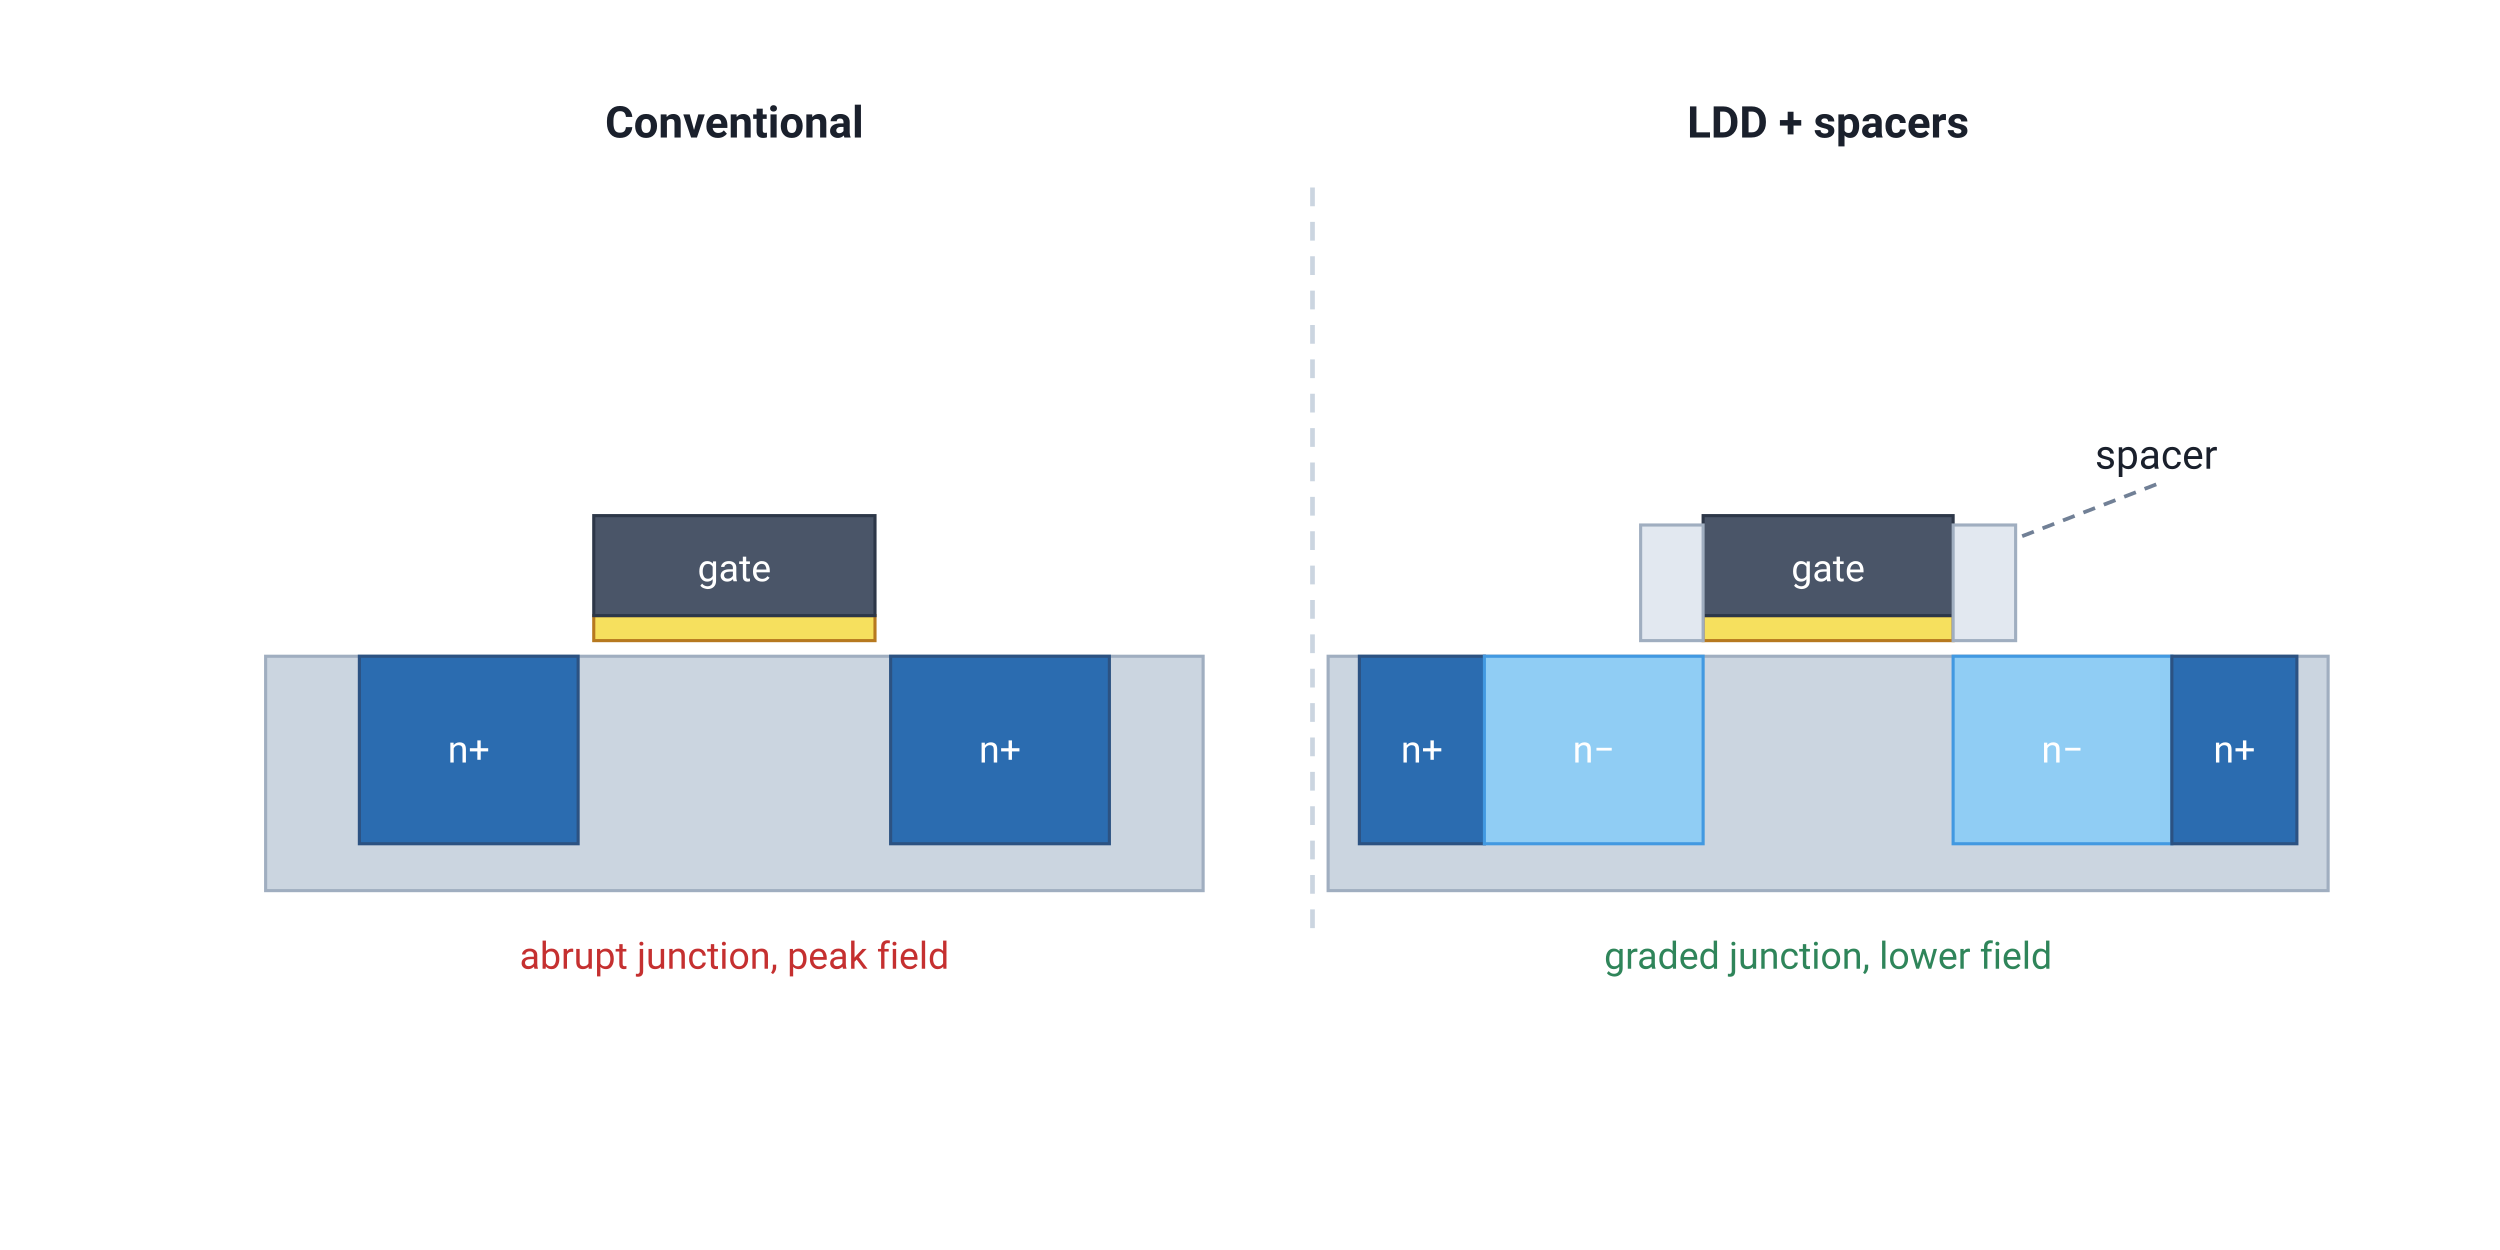
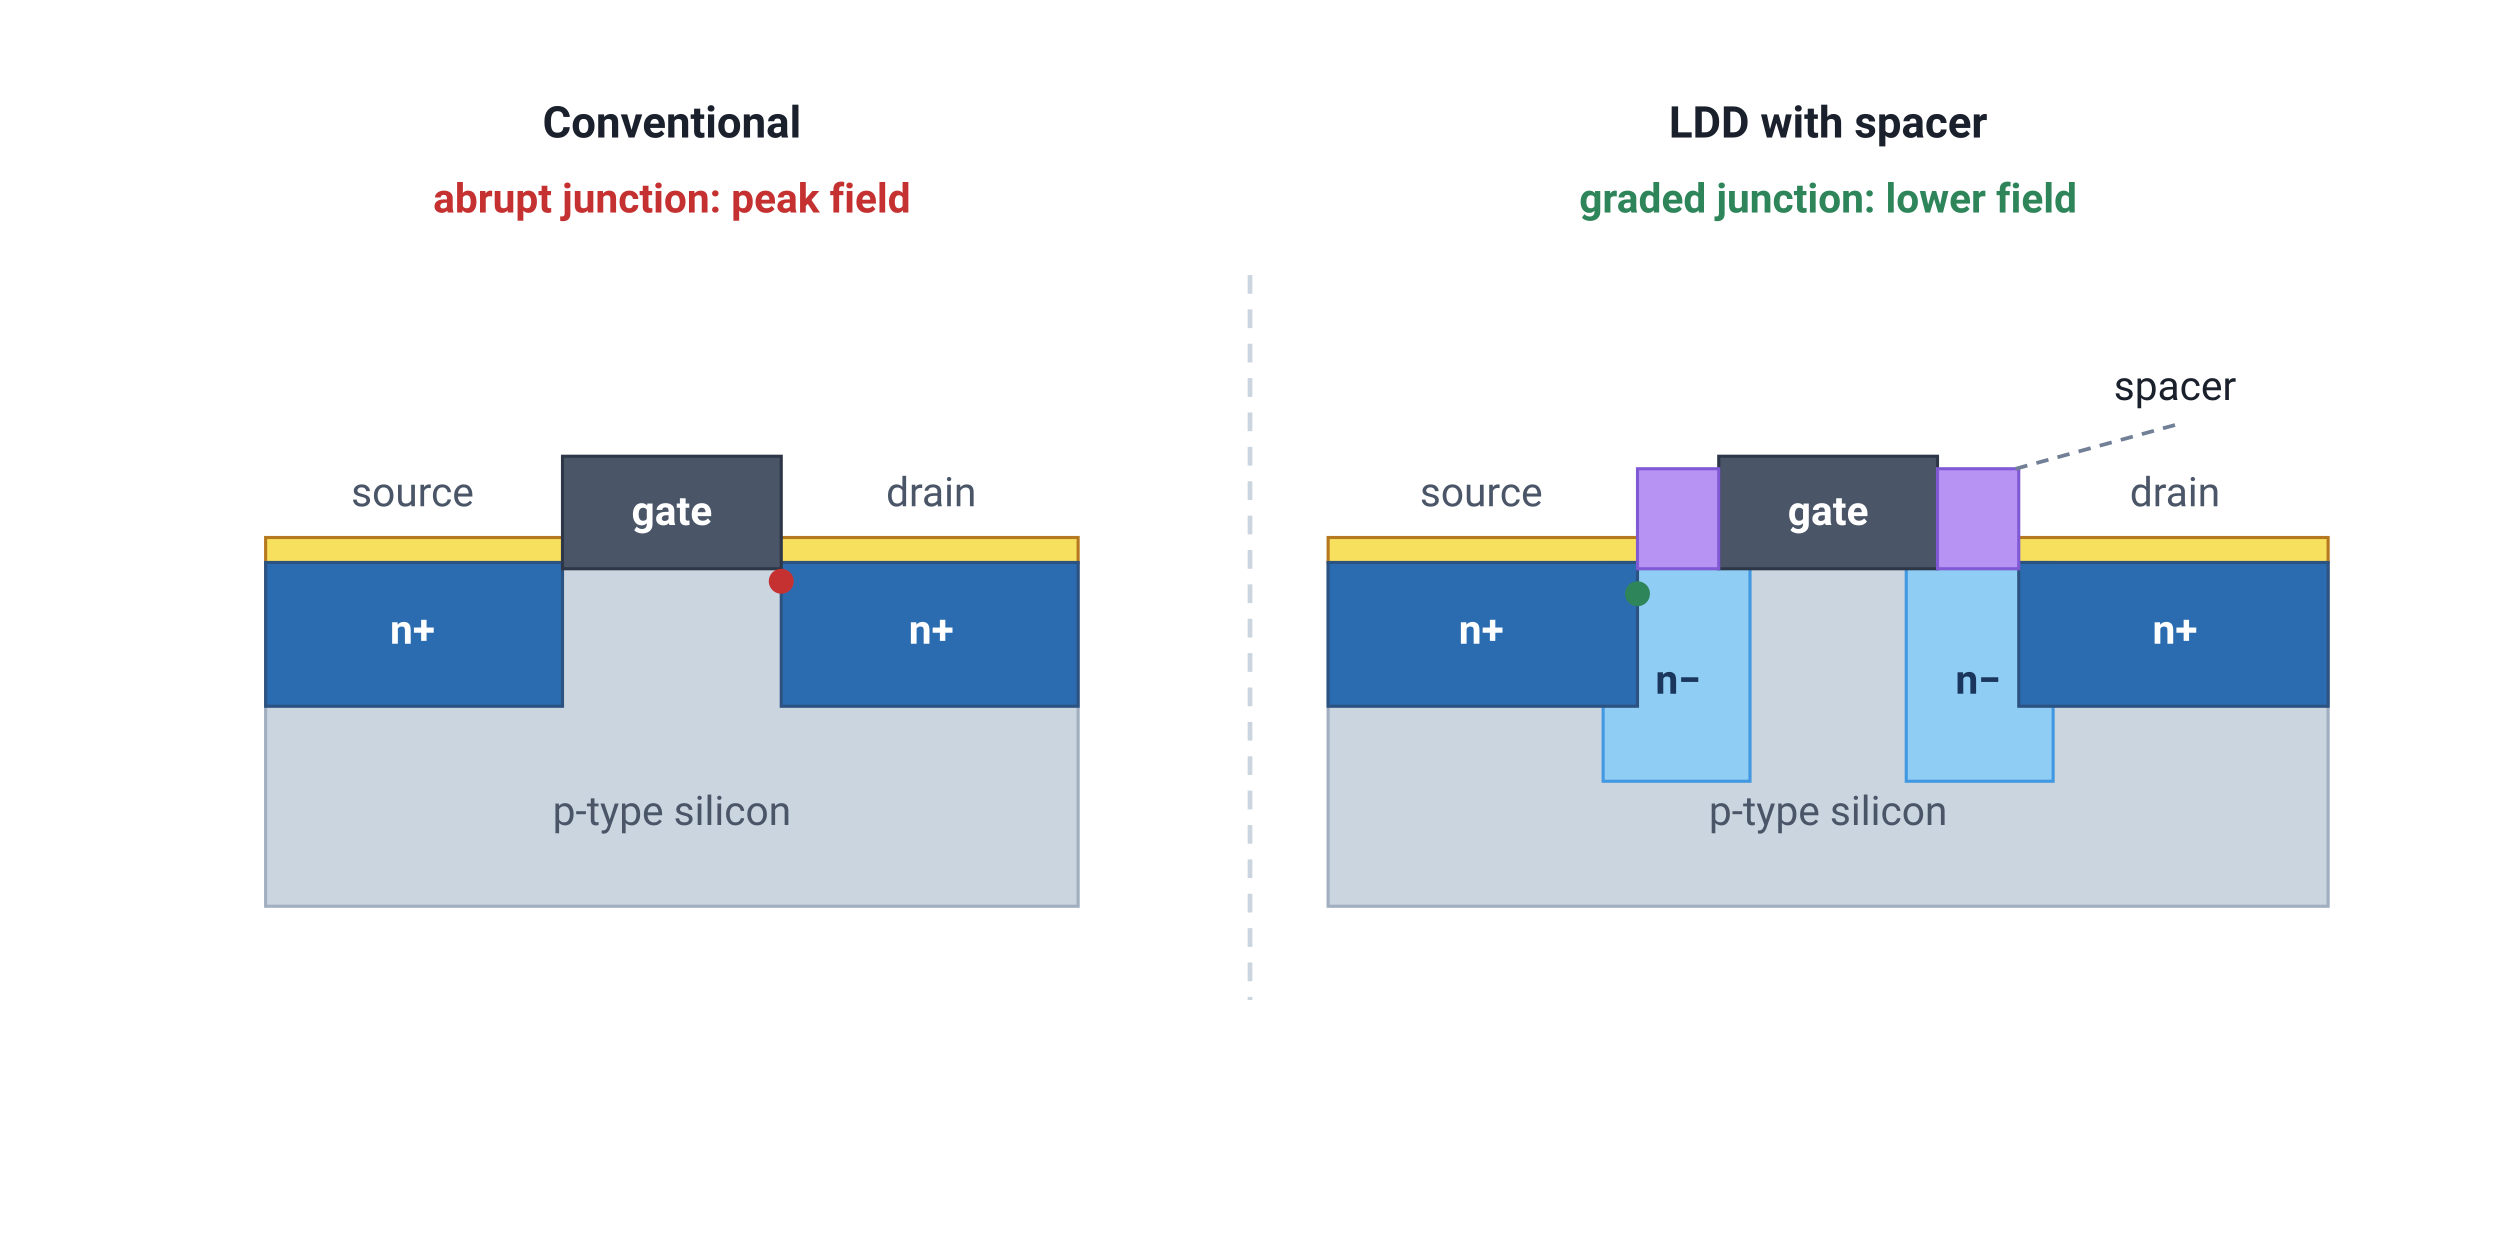
<svg xmlns="http://www.w3.org/2000/svg" width="800" height="400" viewBox="0 0 800 400" role="img">
  <rect width="800" height="400" fill="#ffffff" />
  <style>
+     .head { font: 600 14px system-ui, -apple-system, "Segoe UI", Roboto, sans-serif; fill: #1a202c; }
    .lbl { font: 13px system-ui, -apple-system, "Segoe UI", Roboto, sans-serif; fill: #1a202c; }
-     .inv { font: 12px system-ui, -apple-system, "Segoe UI", Roboto, sans-serif; fill: #ffffff; }
-     .head { font: 600 14px system-ui, -apple-system, "Segoe UI", Roboto, sans-serif; fill: #1a202c; }
-     .bad { font: 12px system-ui, -apple-system, "Segoe UI", Roboto, sans-serif; fill: #c53030; }
-     .good { font: 12px system-ui, -apple-system, "Segoe UI", Roboto, sans-serif; fill: #2f855a; }
+     .sm { font: 13px system-ui, -apple-system, "Segoe UI", Roboto, sans-serif; fill: #4a5568; }
+     .inv { font: 600 13px system-ui, -apple-system, "Segoe UI", Roboto, sans-serif; fill: #ffffff; }
+     .nd { font: 600 13px system-ui, -apple-system, "Segoe UI", Roboto, sans-serif; fill: #1a365d; }
+     .bad { font: 600 13px system-ui, -apple-system, "Segoe UI", Roboto, sans-serif; fill: #c53030; }
+     .good { font: 600 13px system-ui, -apple-system, "Segoe UI", Roboto, sans-serif; fill: #2f855a; }
    .si { fill: #cbd5e0; stroke: #a0aec0; stroke-width: 1; }
    .nplus { fill: #2b6cb0; stroke: #2c5282; stroke-width: 1; }
    .nminus { fill: #90cdf4; stroke: #4299e1; stroke-width: 1; }
+     .ox { fill: #f6e05e; stroke: #b7791f; stroke-width: 1; }
    .gate { fill: #4a5568; stroke: #2d3748; stroke-width: 1; }
-     .ox { fill: #f6e05e; stroke: #b7791f; stroke-width: 1; }
-     .spacer { fill: #e2e8f0; stroke: #a0aec0; stroke-width: 1; }
+     .sp { fill: #b794f4; stroke: #805ad5; stroke-width: 1; }
    .lead { fill: none; stroke: #718096; stroke-width: 1.2; stroke-dasharray: 4 3; }
    .divider { stroke: #cbd5e0; stroke-width: 1.5; stroke-dasharray: 6 5; }
+     .hot { fill: #c53030; }
+     .low { fill: #2f855a; }
  </style>
-   <text class="head" x="235" y="44" text-anchor="middle">Conventional</text>
-   <text class="head" x="585" y="44" text-anchor="middle">LDD + spacers</text>
-   <line class="divider" x1="420" y1="60" x2="420" y2="300" />
-   <rect class="si" x="85" y="210" width="300" height="75" />
-   <rect class="nplus" x="115" y="210" width="70" height="60" />
-   <rect class="nplus" x="285" y="210" width="70" height="60" />
-   <rect class="ox" x="190" y="197" width="90" height="8" />
-   <rect class="gate" x="190" y="165" width="90" height="32" />
-   <text class="inv" x="235" y="186" text-anchor="middle">gate</text>
-   <text class="inv" x="150" y="244" text-anchor="middle">n+</text>
-   <text class="inv" x="320" y="244" text-anchor="middle">n+</text>
-   <text class="bad" x="235" y="310" text-anchor="middle">abrupt junction, peak field</text>
-   <rect class="si" x="425" y="210" width="320" height="75" />
-   <rect class="nplus" x="435" y="210" width="40" height="60" />
-   <rect class="nminus" x="475" y="210" width="70" height="60" />
-   <rect class="nminus" x="625" y="210" width="70" height="60" />
-   <rect class="nplus" x="695" y="210" width="40" height="60" />
-   <rect class="ox" x="545" y="197" width="80" height="8" />
-   <rect class="gate" x="545" y="165" width="80" height="32" />
-   <rect class="spacer" x="525" y="168" width="20" height="37" />
-   <rect class="spacer" x="625" y="168" width="20" height="37" />
-   <text class="inv" x="585" y="186" text-anchor="middle">gate</text>
-   <text class="inv" x="455" y="244" text-anchor="middle">n+</text>
-   <text class="inv" x="510" y="244" text-anchor="middle">n−</text>
-   <text class="inv" x="660" y="244" text-anchor="middle">n−</text>
-   <text class="inv" x="715" y="244" text-anchor="middle">n+</text>
-   <text class="lbl" x="690" y="150" text-anchor="middle">spacer</text>
-   <path class="lead" d="M690,155 L646,172" />
-   <text class="good" x="585" y="310" text-anchor="middle">graded junction, lower field</text>
+   <text class="head" x="215" y="44" text-anchor="middle">Conventional</text>
+   <text class="bad" x="215" y="68" text-anchor="middle">abrupt junction: peak field</text>
+   <text class="head" x="585" y="44" text-anchor="middle">LDD with spacer</text>
+   <text class="good" x="585" y="68" text-anchor="middle">graded junction: lower field</text>
+   <line class="divider" x1="400" y1="88" x2="400" y2="320" />
+   <rect class="si" x="85" y="180" width="260" height="110" />
+   <rect class="ox" x="85" y="172" width="260" height="8" />
+   <rect class="nplus" x="85" y="180" width="95" height="46" />
+   <rect class="nplus" x="250" y="180" width="95" height="46" />
+   <rect class="gate" x="180" y="146" width="70" height="36" />
+   <circle class="hot" cx="250" cy="186" r="4" />
+   <text class="inv" x="215" y="168" text-anchor="middle">gate</text>
+   <text class="inv" x="132" y="206" text-anchor="middle">n+</text>
+   <text class="inv" x="298" y="206" text-anchor="middle">n+</text>
+   <text class="sm" x="132" y="162" text-anchor="middle">source</text>
+   <text class="sm" x="298" y="162" text-anchor="middle">drain</text>
+   <text class="sm" x="215" y="264" text-anchor="middle">p-type silicon</text>
+   <rect class="si" x="425" y="180" width="320" height="110" />
+   <rect class="ox" x="425" y="172" width="320" height="8" />
+   <rect class="nminus" x="513" y="180" width="47" height="70" />
+   <rect class="nminus" x="610" y="180" width="47" height="70" />
+   <rect class="nplus" x="425" y="180" width="99" height="46" />
+   <rect class="nplus" x="646" y="180" width="99" height="46" />
+   <rect class="gate" x="550" y="146" width="70" height="36" />
+   <rect class="sp" x="524" y="150" width="26" height="32" />
+   <rect class="sp" x="620" y="150" width="26" height="32" />
+   <circle class="low" cx="524" cy="190" r="4" />
+   <text class="inv" x="585" y="168" text-anchor="middle">gate</text>
+   <text class="inv" x="474" y="206" text-anchor="middle">n+</text>
+   <text class="inv" x="696" y="206" text-anchor="middle">n+</text>
+   <text class="nd" x="537" y="222" text-anchor="middle">n−</text>
+   <text class="nd" x="633" y="222" text-anchor="middle">n−</text>
+   <text class="sm" x="474" y="162" text-anchor="middle">source</text>
+   <text class="sm" x="696" y="162" text-anchor="middle">drain</text>
+   <text class="lbl" x="696" y="128" text-anchor="middle">spacer</text>
+   <path class="lead" d="M696,136 L645,150" />
+   <text class="sm" x="585" y="264" text-anchor="middle">p-type silicon</text>
</svg>
